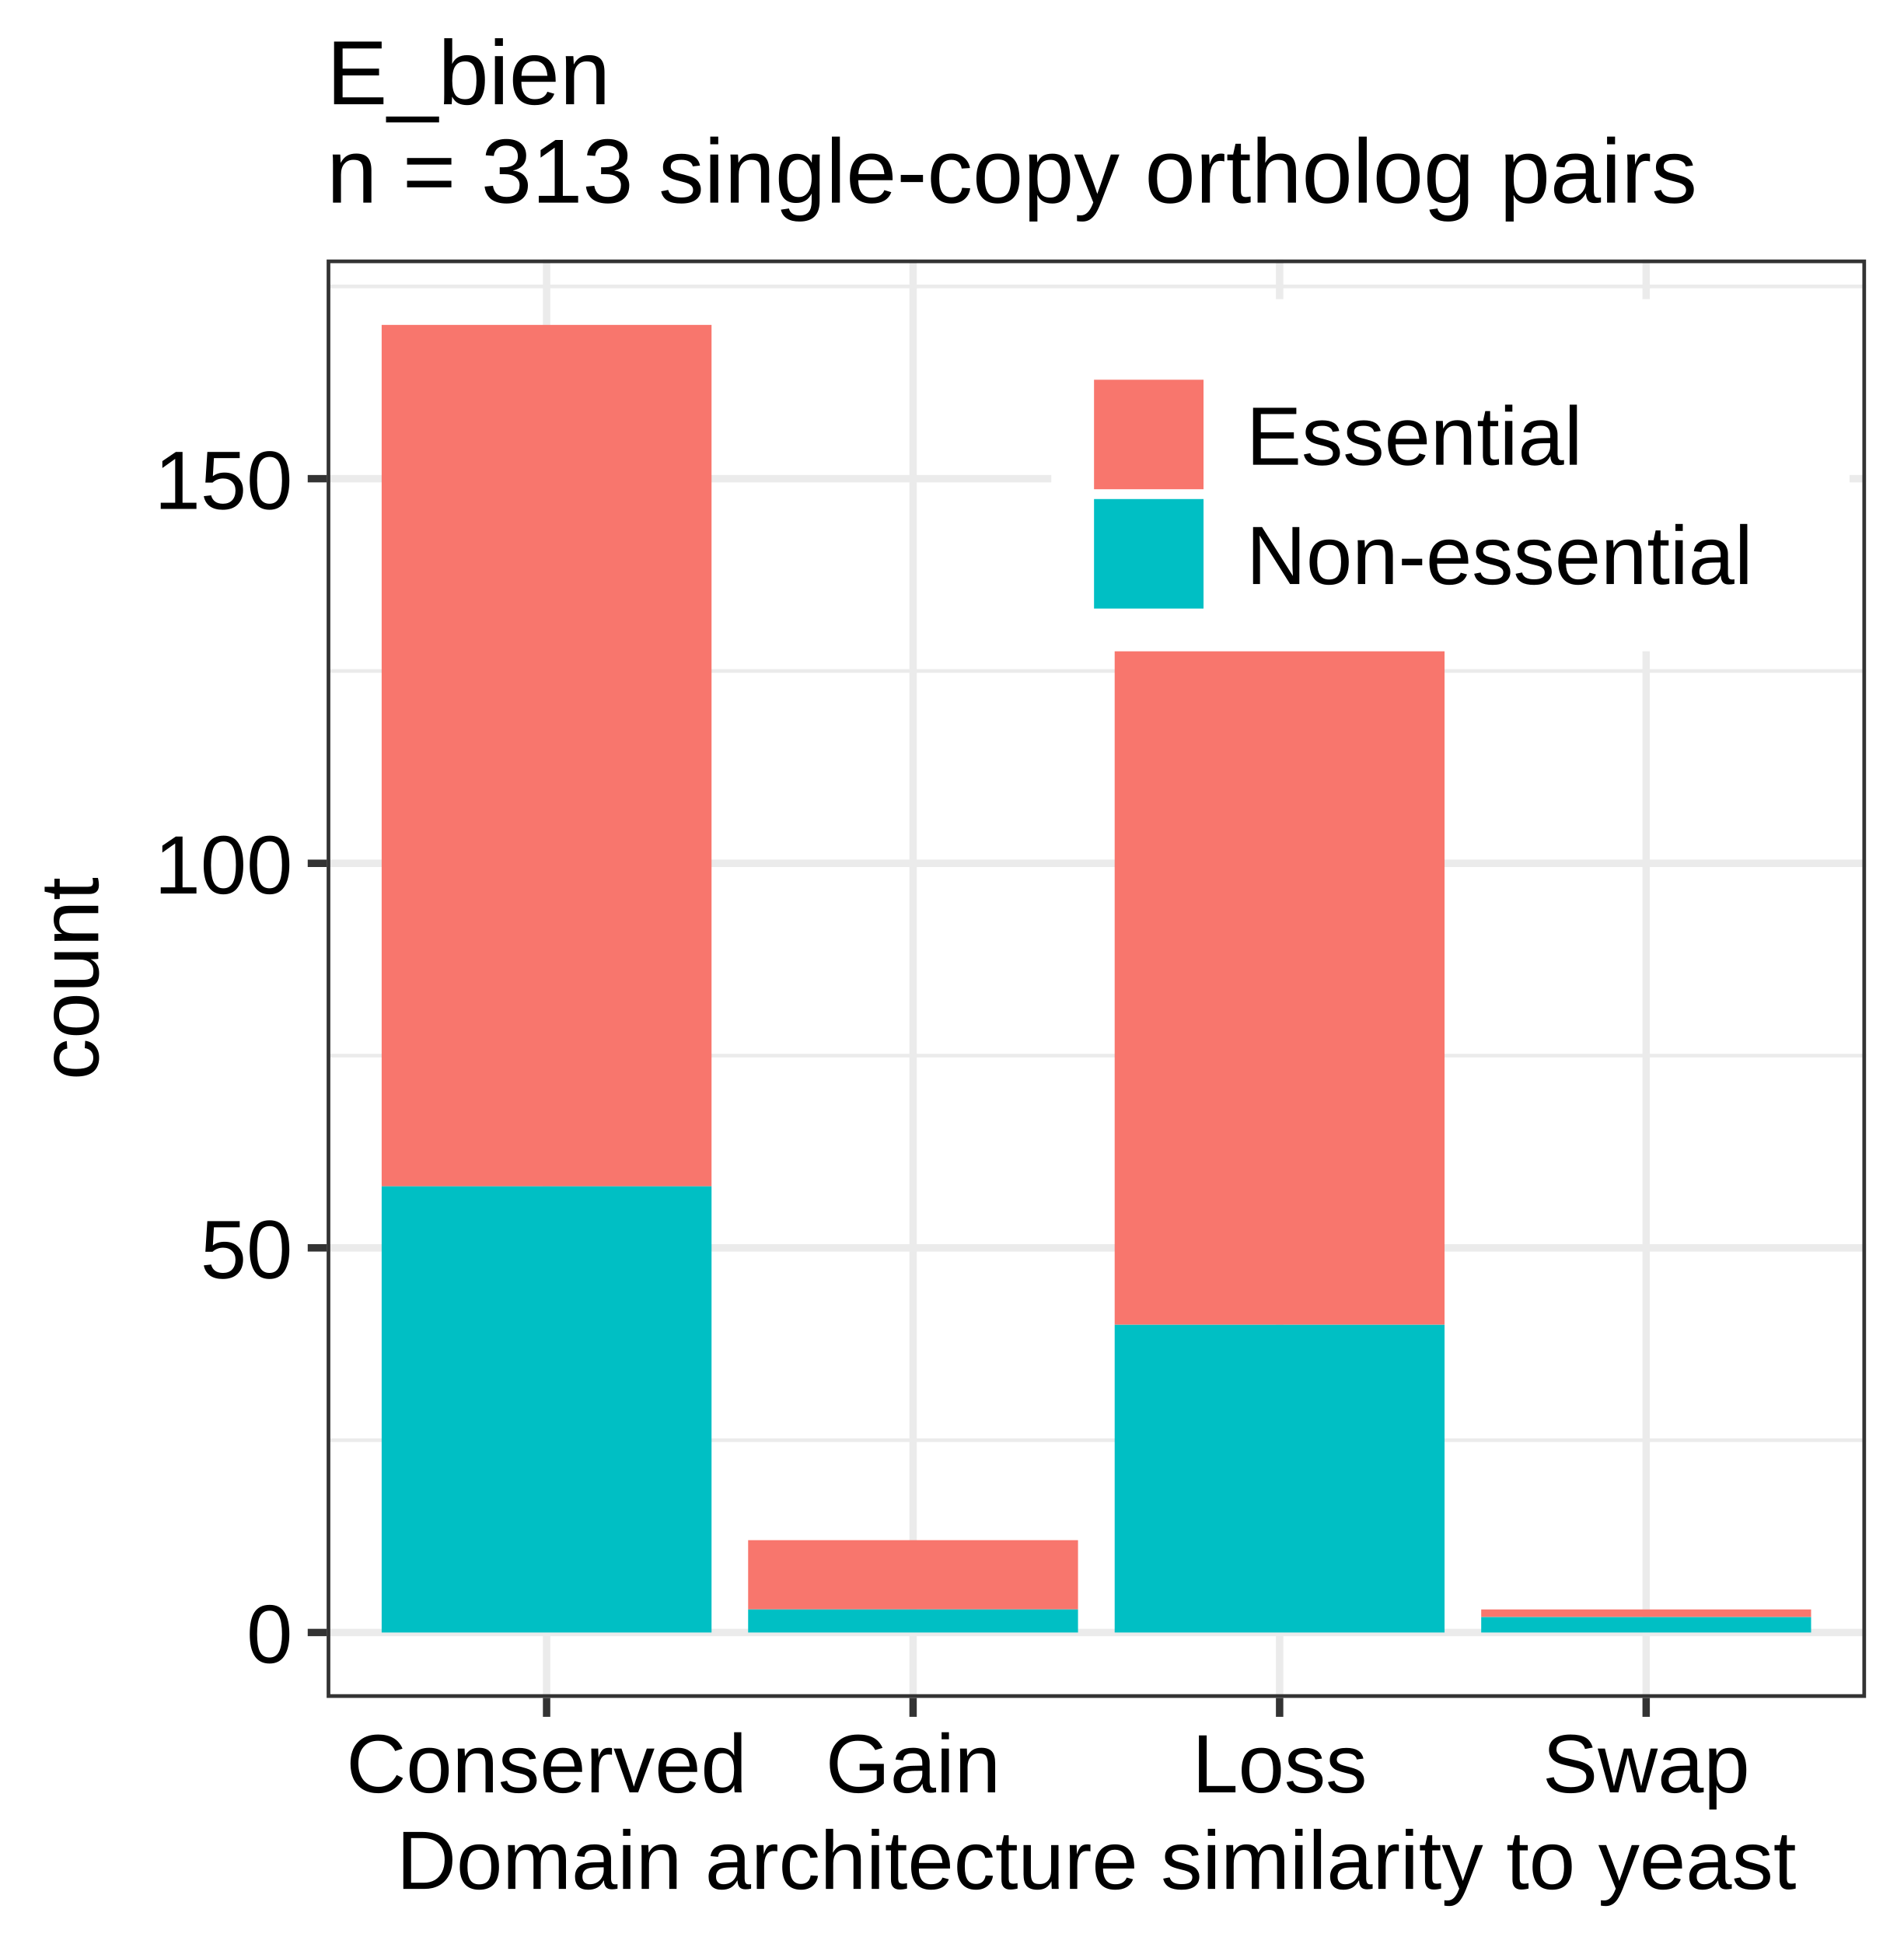
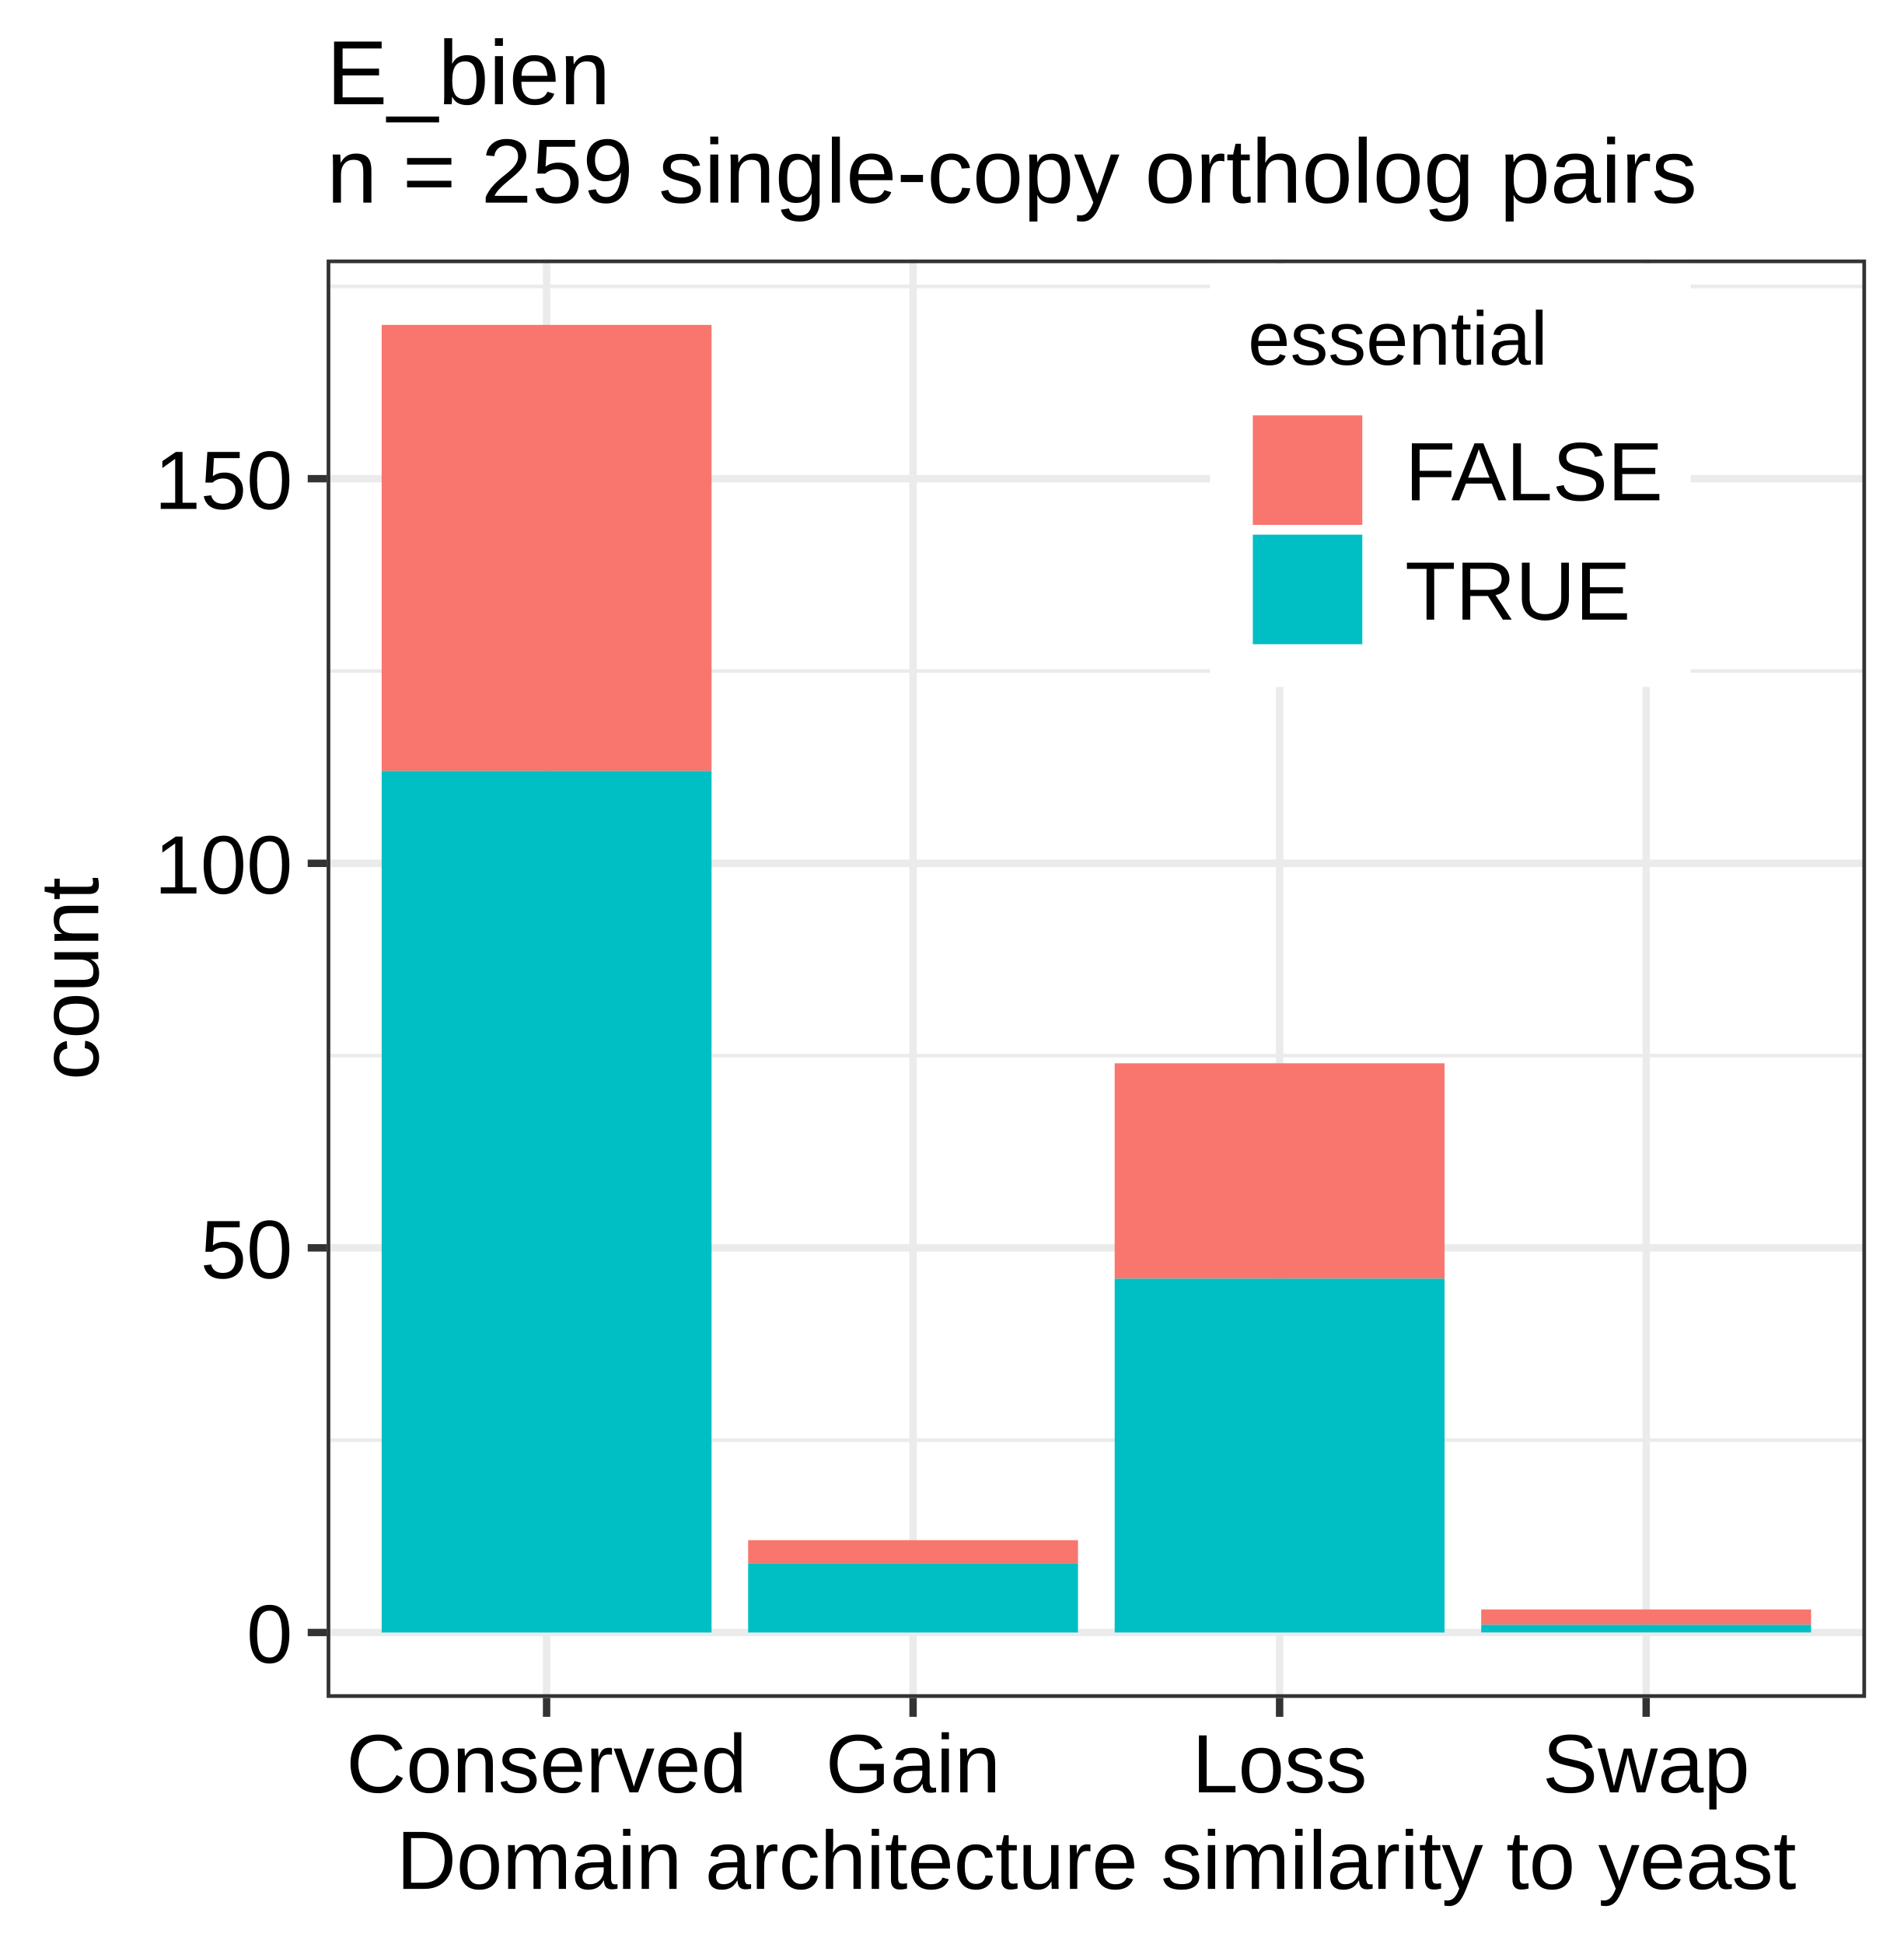
<svg xmlns="http://www.w3.org/2000/svg" class="svglite" width="275.76pt" height="281.52pt" viewBox="0 0 275.76 281.52">
  <defs>
    <style type="text/css">
    .svglite line, .svglite polyline, .svglite polygon, .svglite path, .svglite rect, .svglite circle {
      fill: none;
      stroke: #000000;
      stroke-linecap: round;
      stroke-linejoin: round;
      stroke-miterlimit: 10.00;
    }
    .svglite text {
      white-space: pre;
    }
  </style>
  </defs>
  <rect width="100%" height="100%" style="stroke: none; fill: #FFFFFF;" />
  <defs>
    <clipPath id="cpMC4wMHwyNzUuNzZ8MC4wMHwyODEuNTI=">
      <rect x="0.00" y="0.00" width="275.76" height="281.52" />
    </clipPath>
  </defs>
  <g clip-path="url(#cpMC4wMHwyNzUuNzZ8MC4wMHwyODEuNTI=)">
    <rect x="-0" y="-0" width="275.76" height="281.52" style="stroke-width: 1.07; stroke: #FFFFFF; fill: #FFFFFF;" />
  </g>
  <defs>
    <clipPath id="cpNDcuMzF8MjcwLjI4fDM3LjU4fDI0NS44OA==">
      <rect x="47.31" y="37.58" width="222.97" height="208.30" />
    </clipPath>
  </defs>
  <g clip-path="url(#cpNDcuMzF8MjcwLjI4fDM3LjU4fDI0NS44OA==)">
    <rect x="47.31" y="37.58" width="222.97" height="208.30" style="stroke-width: 1.07; stroke: none; fill: #FFFFFF;" />
    <polyline points="47.31,208.56 270.28,208.56 " style="stroke-width: 0.53; stroke: #EBEBEB; stroke-linecap: butt;" />
    <polyline points="47.31,152.87 270.28,152.87 " style="stroke-width: 0.53; stroke: #EBEBEB; stroke-linecap: butt;" />
    <polyline points="47.31,97.17 270.28,97.17 " style="stroke-width: 0.53; stroke: #EBEBEB; stroke-linecap: butt;" />
    <polyline points="47.31,41.48 270.28,41.48 " style="stroke-width: 0.53; stroke: #EBEBEB; stroke-linecap: butt;" />
    <polyline points="47.31,236.41 270.28,236.41 " style="stroke-width: 1.07; stroke: #EBEBEB; stroke-linecap: butt;" />
    <polyline points="47.31,180.71 270.28,180.71 " style="stroke-width: 1.07; stroke: #EBEBEB; stroke-linecap: butt;" />
    <polyline points="47.31,125.02 270.28,125.02 " style="stroke-width: 1.07; stroke: #EBEBEB; stroke-linecap: butt;" />
    <polyline points="47.31,69.32 270.28,69.32 " style="stroke-width: 1.07; stroke: #EBEBEB; stroke-linecap: butt;" />
    <polyline points="79.17,245.88 79.17,37.58 " style="stroke-width: 1.07; stroke: #EBEBEB; stroke-linecap: butt;" />
    <polyline points="132.25,245.88 132.25,37.58 " style="stroke-width: 1.07; stroke: #EBEBEB; stroke-linecap: butt;" />
    <polyline points="185.34,245.88 185.34,37.58 " style="stroke-width: 1.07; stroke: #EBEBEB; stroke-linecap: butt;" />
    <polyline points="238.43,245.88 238.43,37.58 " style="stroke-width: 1.07; stroke: #EBEBEB; stroke-linecap: butt;" />
-     <rect x="55.28" y="47.05" width="47.78" height="124.76" style="stroke-width: 1.07; stroke: none; stroke-linecap: square; stroke-linejoin: miter; fill: #F8766D;" />
-     <rect x="55.28" y="171.80" width="47.78" height="64.61" style="stroke-width: 1.07; stroke: none; stroke-linecap: square; stroke-linejoin: miter; fill: #00BFC4;" />
-     <rect x="108.36" y="223.04" width="47.78" height="10.03" style="stroke-width: 1.07; stroke: none; stroke-linecap: square; stroke-linejoin: miter; fill: #F8766D;" />
-     <rect x="108.36" y="233.07" width="47.78" height="3.34" style="stroke-width: 1.07; stroke: none; stroke-linecap: square; stroke-linejoin: miter; fill: #00BFC4;" />
-     <rect x="161.45" y="93.83" width="47.78" height="98.02" style="stroke-width: 1.07; stroke: none; stroke-linecap: square; stroke-linejoin: miter; fill: #F8766D;" />
-     <rect x="161.45" y="191.85" width="47.78" height="44.56" style="stroke-width: 1.07; stroke: none; stroke-linecap: square; stroke-linejoin: miter; fill: #00BFC4;" />
-     <rect x="214.54" y="233.07" width="47.78" height="1.11" style="stroke-width: 1.07; stroke: none; stroke-linecap: square; stroke-linejoin: miter; fill: #F8766D;" />
-     <rect x="214.54" y="234.18" width="47.78" height="2.23" style="stroke-width: 1.07; stroke: none; stroke-linecap: square; stroke-linejoin: miter; fill: #00BFC4;" />
+     <rect x="55.28" y="47.05" width="47.78" height="64.61" style="stroke-width: 1.07; stroke: none; stroke-linecap: square; stroke-linejoin: miter; fill: #F8766D;" />
+     <rect x="55.28" y="111.65" width="47.78" height="124.76" style="stroke-width: 1.07; stroke: none; stroke-linecap: square; stroke-linejoin: miter; fill: #00BFC4;" />
+     <rect x="108.36" y="223.04" width="47.78" height="3.34" style="stroke-width: 1.07; stroke: none; stroke-linecap: square; stroke-linejoin: miter; fill: #F8766D;" />
+     <rect x="108.36" y="226.38" width="47.78" height="10.03" style="stroke-width: 1.07; stroke: none; stroke-linecap: square; stroke-linejoin: miter; fill: #00BFC4;" />
+     <rect x="161.45" y="153.98" width="47.78" height="31.19" style="stroke-width: 1.07; stroke: none; stroke-linecap: square; stroke-linejoin: miter; fill: #F8766D;" />
+     <rect x="161.45" y="185.17" width="47.78" height="51.24" style="stroke-width: 1.07; stroke: none; stroke-linecap: square; stroke-linejoin: miter; fill: #00BFC4;" />
+     <rect x="214.54" y="233.07" width="47.78" height="2.23" style="stroke-width: 1.07; stroke: none; stroke-linecap: square; stroke-linejoin: miter; fill: #F8766D;" />
+     <rect x="214.54" y="235.29" width="47.78" height="1.11" style="stroke-width: 1.07; stroke: none; stroke-linecap: square; stroke-linejoin: miter; fill: #00BFC4;" />
    <rect x="47.31" y="37.58" width="222.97" height="208.30" style="stroke-width: 1.07; stroke: #333333;" />
  </g>
  <g clip-path="url(#cpMC4wMHwyNzUuNzZ8MC4wMHwyODEuNTI=)">
    <text x="42.38" y="240.78" text-anchor="end" style="font-size: 12.00px; font-family: &quot;Arimo&quot;;" textLength="7.64px" lengthAdjust="spacingAndGlyphs">0</text>
    <text x="42.38" y="185.09" text-anchor="end" style="font-size: 12.00px; font-family: &quot;Arimo&quot;;" textLength="15.28px" lengthAdjust="spacingAndGlyphs">50</text>
    <text x="42.38" y="129.39" text-anchor="end" style="font-size: 12.00px; font-family: &quot;Arimo&quot;;" textLength="22.92px" lengthAdjust="spacingAndGlyphs">100</text>
    <text x="42.38" y="73.70" text-anchor="end" style="font-size: 12.00px; font-family: &quot;Arimo&quot;;" textLength="22.92px" lengthAdjust="spacingAndGlyphs">150</text>
    <polyline points="44.57,236.41 47.31,236.41 " style="stroke-width: 1.07; stroke: #333333; stroke-linecap: butt;" />
    <polyline points="44.57,180.71 47.31,180.71 " style="stroke-width: 1.07; stroke: #333333; stroke-linecap: butt;" />
    <polyline points="44.57,125.02 47.31,125.02 " style="stroke-width: 1.07; stroke: #333333; stroke-linecap: butt;" />
    <polyline points="44.57,69.32 47.31,69.32 " style="stroke-width: 1.07; stroke: #333333; stroke-linecap: butt;" />
    <polyline points="79.17,248.62 79.17,245.88 " style="stroke-width: 1.07; stroke: #333333; stroke-linecap: butt;" />
    <polyline points="132.25,248.62 132.25,245.88 " style="stroke-width: 1.07; stroke: #333333; stroke-linecap: butt;" />
    <polyline points="185.34,248.62 185.34,245.88 " style="stroke-width: 1.07; stroke: #333333; stroke-linecap: butt;" />
    <polyline points="238.43,248.62 238.43,245.88 " style="stroke-width: 1.07; stroke: #333333; stroke-linecap: butt;" />
    <text x="79.17" y="259.56" text-anchor="middle" style="font-size: 12.00px; font-family: &quot;Arimo&quot;;" textLength="64.02px" lengthAdjust="spacingAndGlyphs">Conserved</text>
    <text x="132.25" y="259.56" text-anchor="middle" style="font-size: 12.00px; font-family: &quot;Arimo&quot;;" textLength="27.60px" lengthAdjust="spacingAndGlyphs">Gain</text>
    <text x="185.34" y="259.56" text-anchor="middle" style="font-size: 12.00px; font-family: &quot;Arimo&quot;;" textLength="26.34px" lengthAdjust="spacingAndGlyphs">Loss</text>
    <text x="238.43" y="259.56" text-anchor="middle" style="font-size: 12.00px; font-family: &quot;Arimo&quot;;" textLength="32.41px" lengthAdjust="spacingAndGlyphs">Swap</text>
    <text x="158.80" y="273.54" text-anchor="middle" style="font-size: 12.00px; font-family: &quot;Arimo&quot;;" textLength="234.75px" lengthAdjust="spacingAndGlyphs">Domain architecture similarity to yeast</text>
    <text transform="translate(14.23,141.73) rotate(-90)" text-anchor="middle" style="font-size: 12.00px; font-family: &quot;Arimo&quot;;" textLength="33.88px" lengthAdjust="spacingAndGlyphs">count</text>
-     <rect x="152.27" y="43.32" width="115.62" height="51.00" style="stroke-width: 1.07; stroke: none; fill: #FFFFFF;" />
-     <rect x="157.75" y="54.28" width="17.28" height="17.28" style="stroke-width: 1.07; stroke: none; fill: #FFFFFF;" />
-     <rect x="158.46" y="54.99" width="15.86" height="15.86" style="stroke-width: 1.07; stroke: none; stroke-linecap: square; stroke-linejoin: miter; fill: #F8766D;" />
-     <rect x="157.75" y="71.56" width="17.28" height="17.28" style="stroke-width: 1.07; stroke: none; fill: #FFFFFF;" />
-     <rect x="158.46" y="72.27" width="15.86" height="15.86" style="stroke-width: 1.07; stroke: none; stroke-linecap: square; stroke-linejoin: miter; fill: #00BFC4;" />
-     <text x="180.51" y="67.30" style="font-size: 12.00px; font-family: &quot;Arimo&quot;;" textLength="53.83px" lengthAdjust="spacingAndGlyphs">Essential</text>
-     <text x="180.51" y="84.58" style="font-size: 12.00px; font-family: &quot;Arimo&quot;;" textLength="81.90px" lengthAdjust="spacingAndGlyphs">Non-essential</text>
+     <rect x="175.27" y="38.17" width="69.62" height="61.31" style="stroke-width: 1.07; stroke: none; fill: #FFFFFF;" />
+     <text x="180.75" y="52.81" style="font-size: 11.00px; font-family: &quot;Arimo&quot;;" textLength="49.14px" lengthAdjust="spacingAndGlyphs">essential</text>
+     <rect x="180.75" y="59.44" width="17.28" height="17.28" style="stroke-width: 1.07; stroke: none; fill: #FFFFFF;" />
+     <rect x="181.46" y="60.15" width="15.86" height="15.86" style="stroke-width: 1.07; stroke: none; stroke-linecap: square; stroke-linejoin: miter; fill: #F8766D;" />
+     <rect x="180.75" y="76.72" width="17.28" height="17.28" style="stroke-width: 1.07; stroke: none; fill: #FFFFFF;" />
+     <rect x="181.46" y="77.43" width="15.86" height="15.86" style="stroke-width: 1.07; stroke: none; stroke-linecap: square; stroke-linejoin: miter; fill: #00BFC4;" />
+     <text x="203.51" y="72.45" style="font-size: 12.00px; font-family: &quot;Arimo&quot;;" textLength="35.90px" lengthAdjust="spacingAndGlyphs">FALSE</text>
+     <text x="203.51" y="89.73" style="font-size: 12.00px; font-family: &quot;Arimo&quot;;" textLength="32.03px" lengthAdjust="spacingAndGlyphs">TRUE</text>
    <text x="47.31" y="15.10" style="font-size: 13.20px; font-family: &quot;Arimo&quot;;" textLength="43.44px" lengthAdjust="spacingAndGlyphs">E_bien</text>
-     <text x="47.31" y="29.35" style="font-size: 13.20px; font-family: &quot;Arimo&quot;;" textLength="228.47px" lengthAdjust="spacingAndGlyphs">n = 313 single-copy ortholog pairs</text>
+     <text x="47.31" y="29.35" style="font-size: 13.20px; font-family: &quot;Arimo&quot;;" textLength="228.47px" lengthAdjust="spacingAndGlyphs">n = 259 single-copy ortholog pairs</text>
  </g>
</svg>
